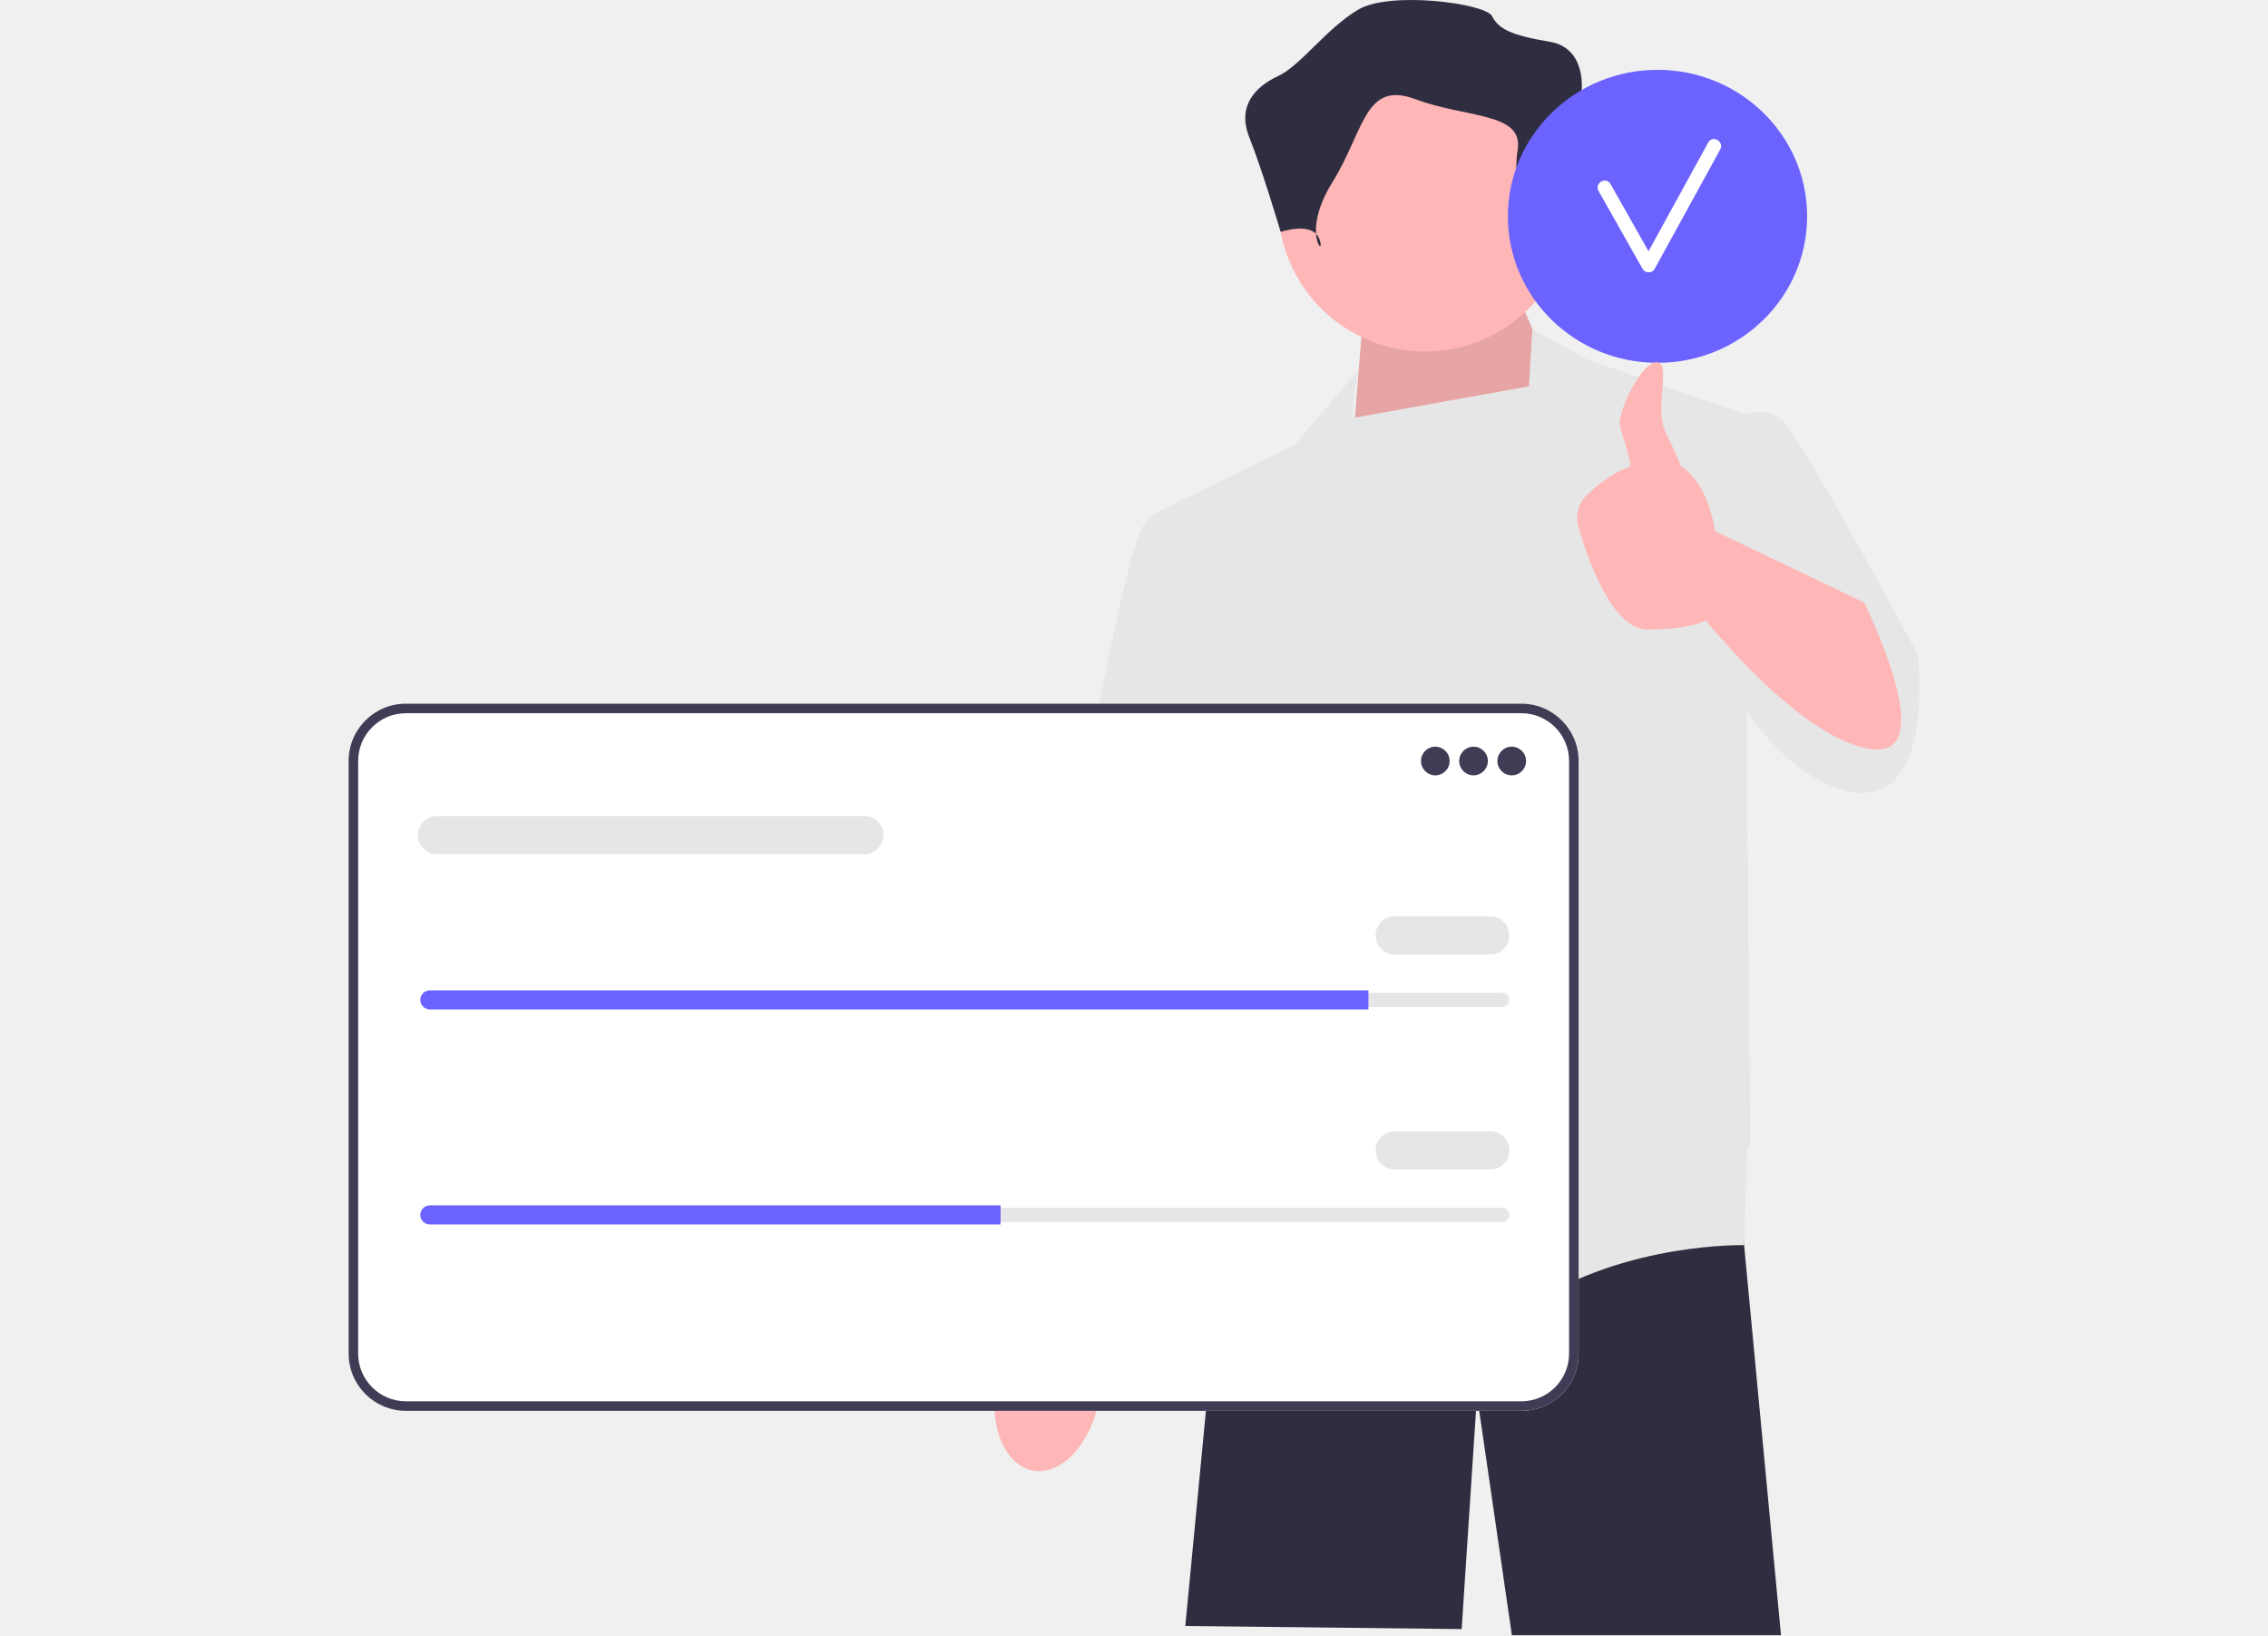
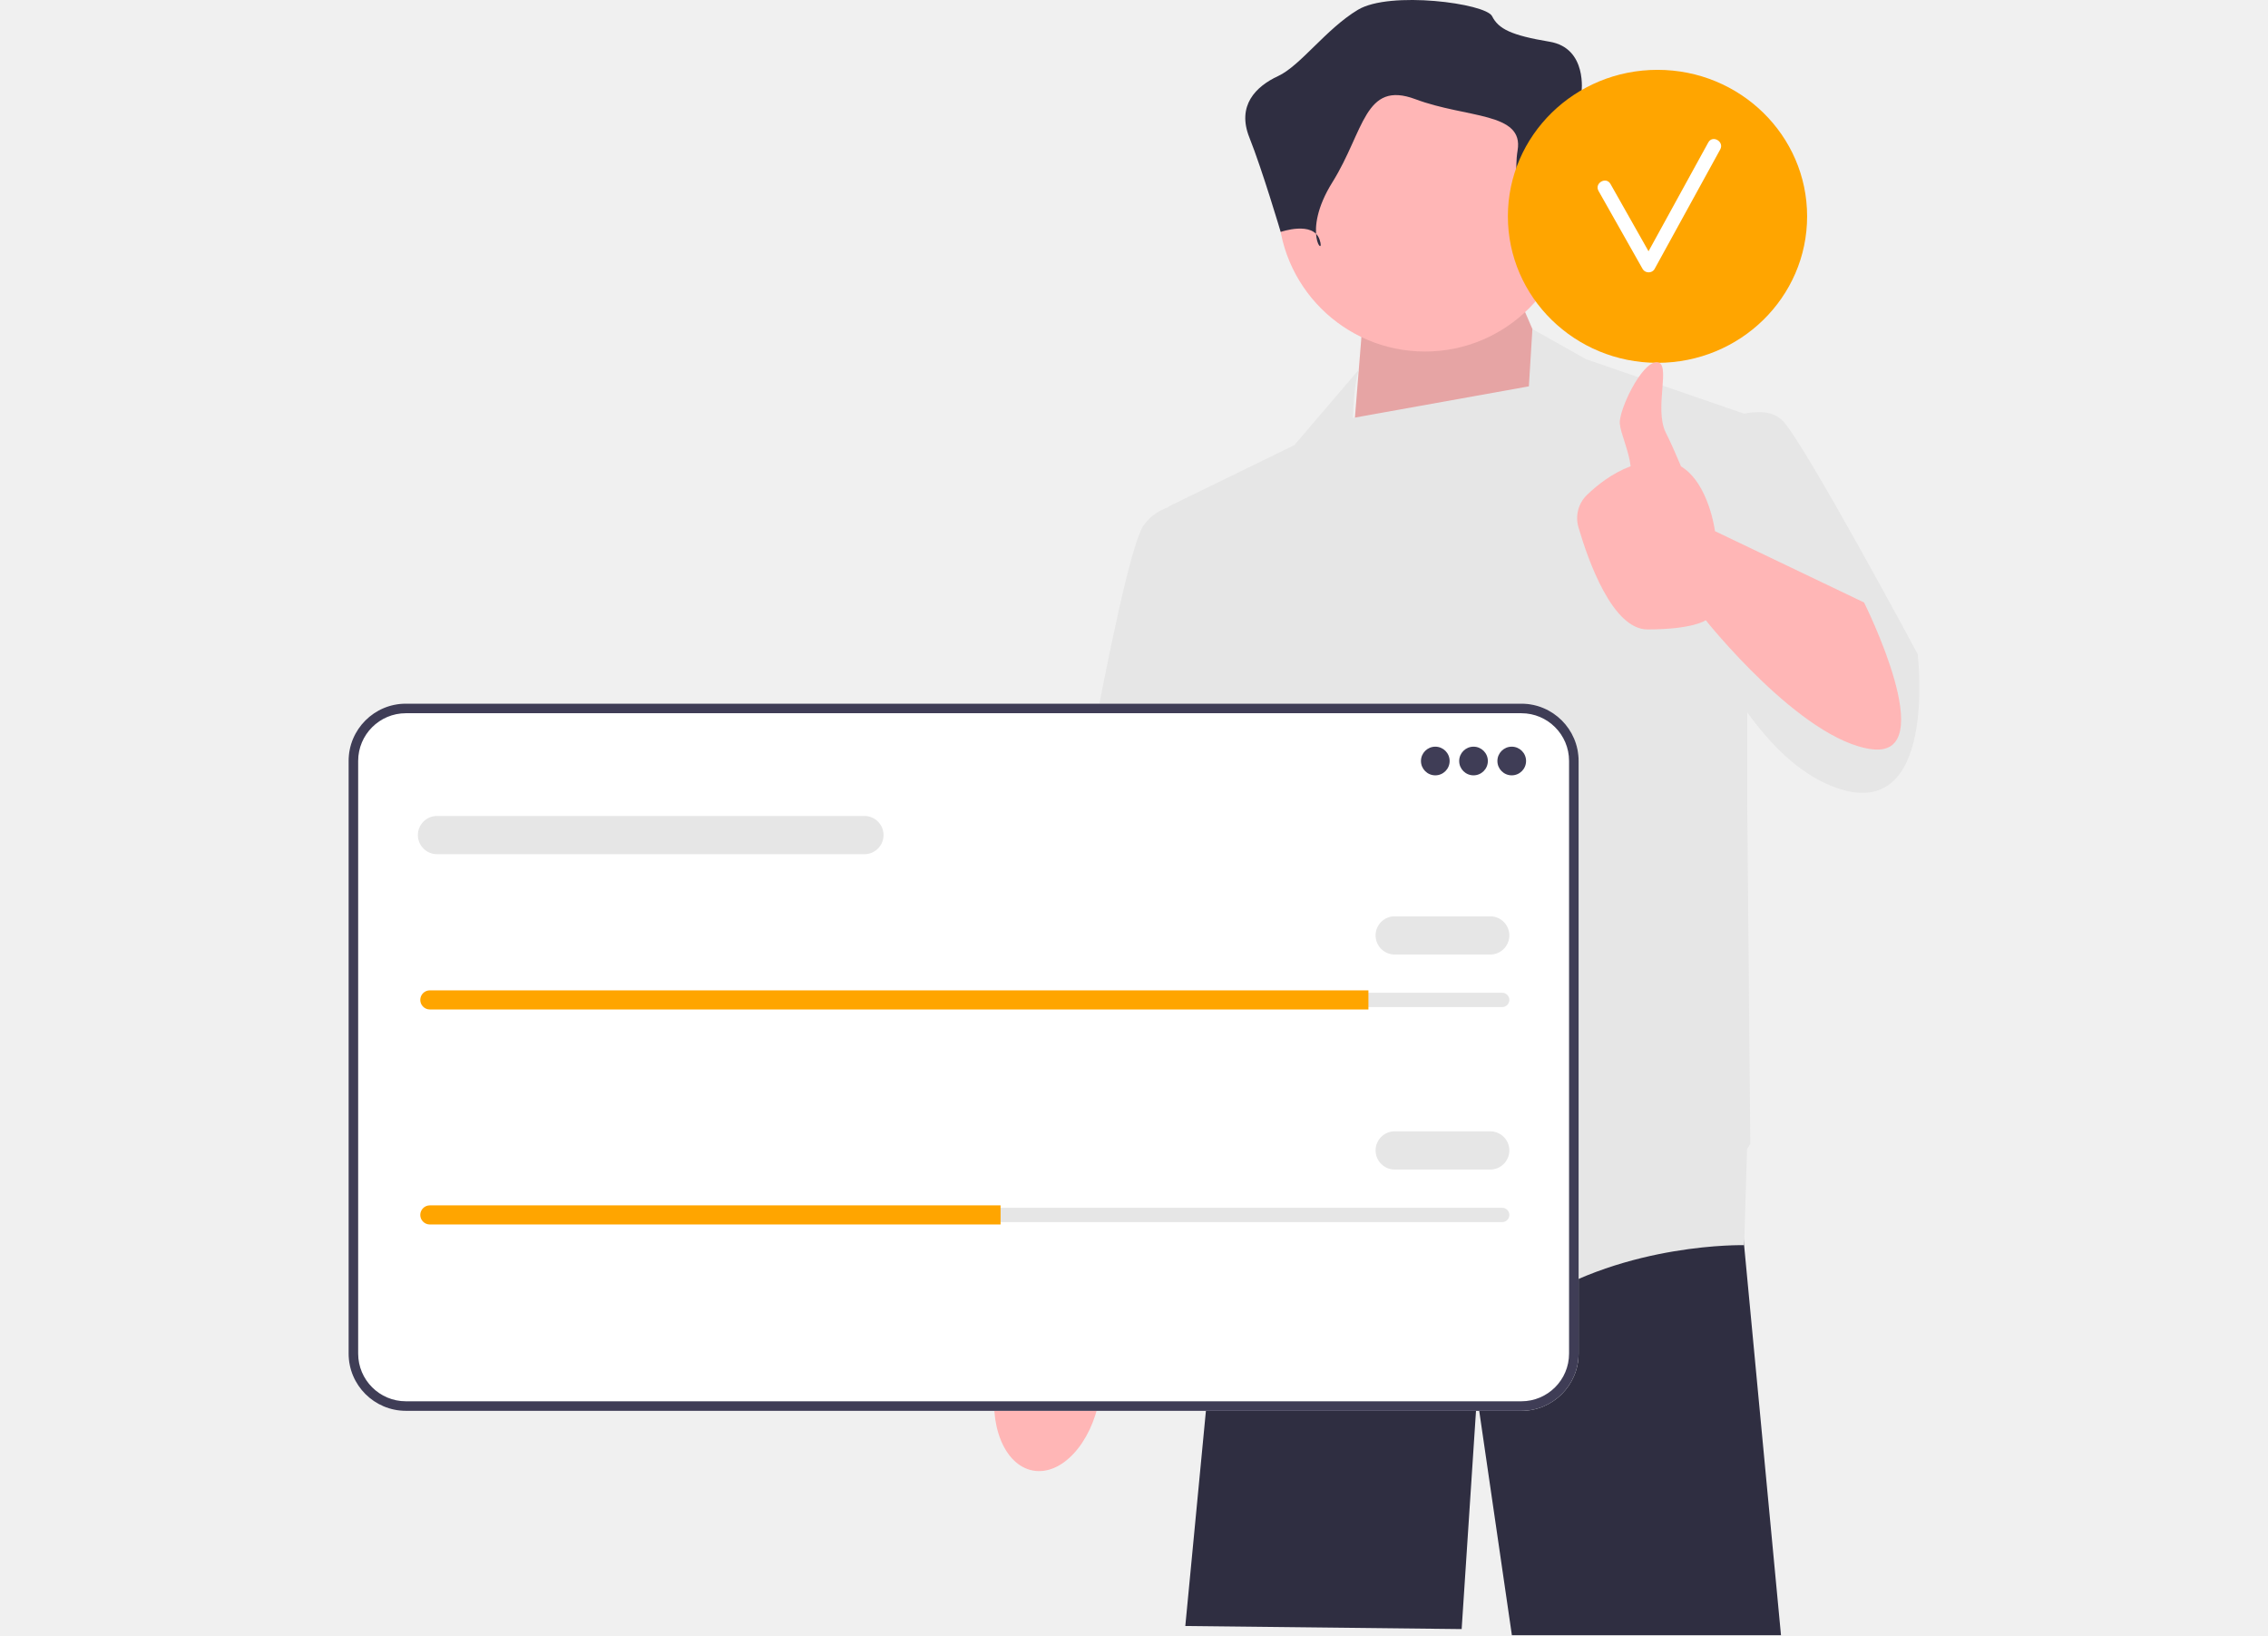
<svg xmlns="http://www.w3.org/2000/svg" width="638.67" height="460.389" viewBox="0 0 511.563 532.448">
  <polygon points="454.491 405.208 454.481 405.448 466.491 532.448 378.851 532.448 367.491 454.448 362.491 530.448 272.491 529.448 282.051 429.668 290.181 383.418 290.181 383.408 291.401 376.448 452.101 376.448 452.311 378.968 454.491 405.208" fill="#2f2e41" />
  <path d="M222.883,478.831c9.282,1.691,18.96-8.762,21.618-23.348,1.163-6.385,.788-12.503-.78-17.506l1.423-8.408,23.883-113.109s43.98-87.975,43.979-103.248c-.001-15.273-12.722-22.763-12.722-22.763l-17.214,.161-53.983,131.847-9.722,97.43-1.573,13.367c-3.232,4.129-5.741,9.721-6.903,16.106-2.657,14.586,2.713,27.78,11.995,29.471Z" fill="#ffb6b6" />
  <polygon points="397.991 135.948 381.991 98.948 329.991 107.948 326.491 151.48 397.991 135.948" fill="#ffb6b6" />
  <polygon points="397.991 135.948 381.991 98.948 329.991 107.948 326.491 151.48 397.991 135.948" opacity=".1" />
  <path d="M510.991,212.948s-37-69-44-76c-3.116-3.116-8.015-3.16-12.493-2.251l-51.507-17.749-17.458-9.809-1.15,18.662-57.315,10.287c.318-11.381,1.924-15.71,1.924-15.71l-21,24.569-41,20,.022,.18c-3.009,1.05-5.861,2.847-8.022,5.82-8,11-30,145-30,145l47,10,6.396-40.14,4.604,36.14,3.5,67.5s64,55,95,35,69-19,69-19l.948-31.288c.675-1.079,1.052-1.712,1.052-1.712l-1-110.984v-29.532c7.618,10.614,16.812,19.741,27.5,24.016,35,14,28-43,28-43Z" fill="#e6e6e6" />
  <circle cx="350.556" cy="66.62" r="47.838" fill="#ffb6b6" />
  <path d="M384.875,80.139s4.16-14.56,13.52-13.52c9.36,1.04,11.44-7.28,9.36-11.44-2.08-4.16-6.24-24.959-6.24-24.959,0,0,2.08-14.56-10.4-16.639-12.48-2.08-16.639-4.16-18.719-8.32-2.08-4.16-33.279-8.32-43.679-2.08-10.4,6.24-18.719,18.212-25.999,21.585-7.28,3.374-13.52,9.614-9.36,20.013,4.16,10.4,10.193,30.739,10.193,30.739,0,0,10.606-3.7,12.686,2.54,2.08,6.24-6.24-2.08,4.16-18.719,10.4-16.639,10.4-33.279,27.039-27.039,16.639,6.24,35.359,4.16,33.279,16.639-2.08,12.48,4.16,31.199,4.16,31.199Z" fill="#2f2e41" />
  <g>
    <path d="M381.949,459.384H18.633c-10.275,0-18.633-8.359-18.633-18.633V247.758c0-10.274,8.359-18.633,18.633-18.633H381.949c10.275,0,18.633,8.359,18.633,18.633v192.993c0,10.274-8.359,18.633-18.633,18.633Z" fill="#fff" />
    <path d="M381.949,459.384H18.633c-10.275,0-18.633-8.359-18.633-18.633V247.758c0-10.274,8.359-18.633,18.633-18.633H381.949c10.275,0,18.633,8.359,18.633,18.633v192.993c0,10.274-8.359,18.633-18.633,18.633ZM18.633,232.236c-8.558,0-15.522,6.963-15.522,15.522v192.993c0,8.558,6.963,15.522,15.522,15.522H381.949c8.558,0,15.522-6.963,15.522-15.522V247.758c0-8.558-6.963-15.522-15.522-15.522H18.633Z" fill="#3f3d56" />
    <circle cx="353.908" cy="247.794" r="4.667" fill="#3f3d56" />
    <circle cx="366.355" cy="247.794" r="4.667" fill="#3f3d56" />
    <circle cx="378.801" cy="247.794" r="4.667" fill="#3f3d56" />
    <path d="M26.449,323.251c-1.287,0-2.334,1.047-2.334,2.334,0,.627,.242,1.208,.682,1.636,.444,.454,1.025,.697,1.652,.697H375.69c1.287,0,2.334-1.047,2.334-2.334,0-.627-.242-1.208-.682-1.636-.444-.454-1.025-.697-1.652-.697H26.449Z" fill="#e6e6e6" />
-     <path d="M332.127,322.473v6.223H26.449c-.856,0-1.634-.342-2.194-.918-.576-.56-.918-1.338-.918-2.194,0-1.711,1.4-3.112,3.112-3.112H332.127Z" fill="#6c63ff" />
+     <path d="M332.127,322.473v6.223H26.449c-.856,0-1.634-.342-2.194-.918-.576-.56-.918-1.338-.918-2.194,0-1.711,1.4-3.112,3.112-3.112H332.127Z" fill="#ffa500" />
    <path d="M371.8,310.805h-31.116c-3.431,0-6.223-2.791-6.223-6.223s2.792-6.223,6.223-6.223h31.116c3.431,0,6.223,2.791,6.223,6.223s-2.792,6.223-6.223,6.223Z" fill="#e6e6e6" />
    <path d="M167.99,278.133H28.782c-3.431,0-6.223-2.791-6.223-6.223s2.792-6.223,6.223-6.223H167.99c3.431,0,6.223,2.791,6.223,6.223s-2.792,6.223-6.223,6.223Z" fill="#e6e6e6" />
    <path d="M26.449,393.262c-1.287,0-2.334,1.047-2.334,2.334,0,.627,.242,1.208,.682,1.636,.444,.454,1.025,.697,1.652,.697H375.69c1.287,0,2.334-1.047,2.334-2.334,0-.627-.242-1.208-.682-1.636-.444-.454-1.025-.697-1.652-.697H26.449Z" fill="#e6e6e6" />
-     <path d="M212.33,392.485v6.223H26.449c-.856,0-1.634-.342-2.194-.918-.576-.56-.918-1.338-.918-2.194,0-1.711,1.4-3.112,3.112-3.112H212.33Z" fill="#6c63ff" />
+     <path d="M212.33,392.485v6.223H26.449c-.856,0-1.634-.342-2.194-.918-.576-.56-.918-1.338-.918-2.194,0-1.711,1.4-3.112,3.112-3.112H212.33Z" fill="#ffa500" />
    <path d="M371.8,380.816h-31.116c-3.431,0-6.223-2.791-6.223-6.223s2.792-6.223,6.223-6.223h31.116c3.431,0,6.223,2.791,6.223,6.223s-2.792,6.223-6.223,6.223Z" fill="#e6e6e6" />
  </g>
  <g>
-     <ellipse cx="426.274" cy="70.441" rx="48.726" ry="47.7" fill="#6c63ff" />
+     <ellipse cx="426.274" cy="70.441" rx="48.726" ry="47.7" fill="#ffa500" />
    <path d="M442.811,46.381c-6.487,11.812-12.974,23.624-19.461,35.437-4.134-7.305-8.246-14.623-12.391-21.922-1.431-2.521-5.325-.254-3.89,2.274,4.804,8.461,9.559,16.951,14.364,25.413,.821,1.447,3.077,1.48,3.89,0,7.126-12.976,14.252-25.951,21.378-38.927,1.396-2.543-2.492-4.818-3.89-2.274Z" fill="#fff" />
  </g>
  <path d="M493.538,196.172l-48.547-23.223s-1.95-15.544-11.054-21.088c-1.548-3.692-3.329-7.749-4.946-10.963-4-7.949,2-22.949-3-22.949s-12.391,15.775-12,20c.3,3.243,2.981,8.905,3.534,13.861-6.097,2.299-11.016,6.241-14.25,9.379-2.799,2.716-3.838,6.768-2.745,10.511,3.169,10.847,11.092,33.249,22.46,33.249,15,0,19-3,19-3,0,0,31,39,54,42s-2.453-47.777-2.453-47.777Z" fill="#ffb6b6" />
</svg>
